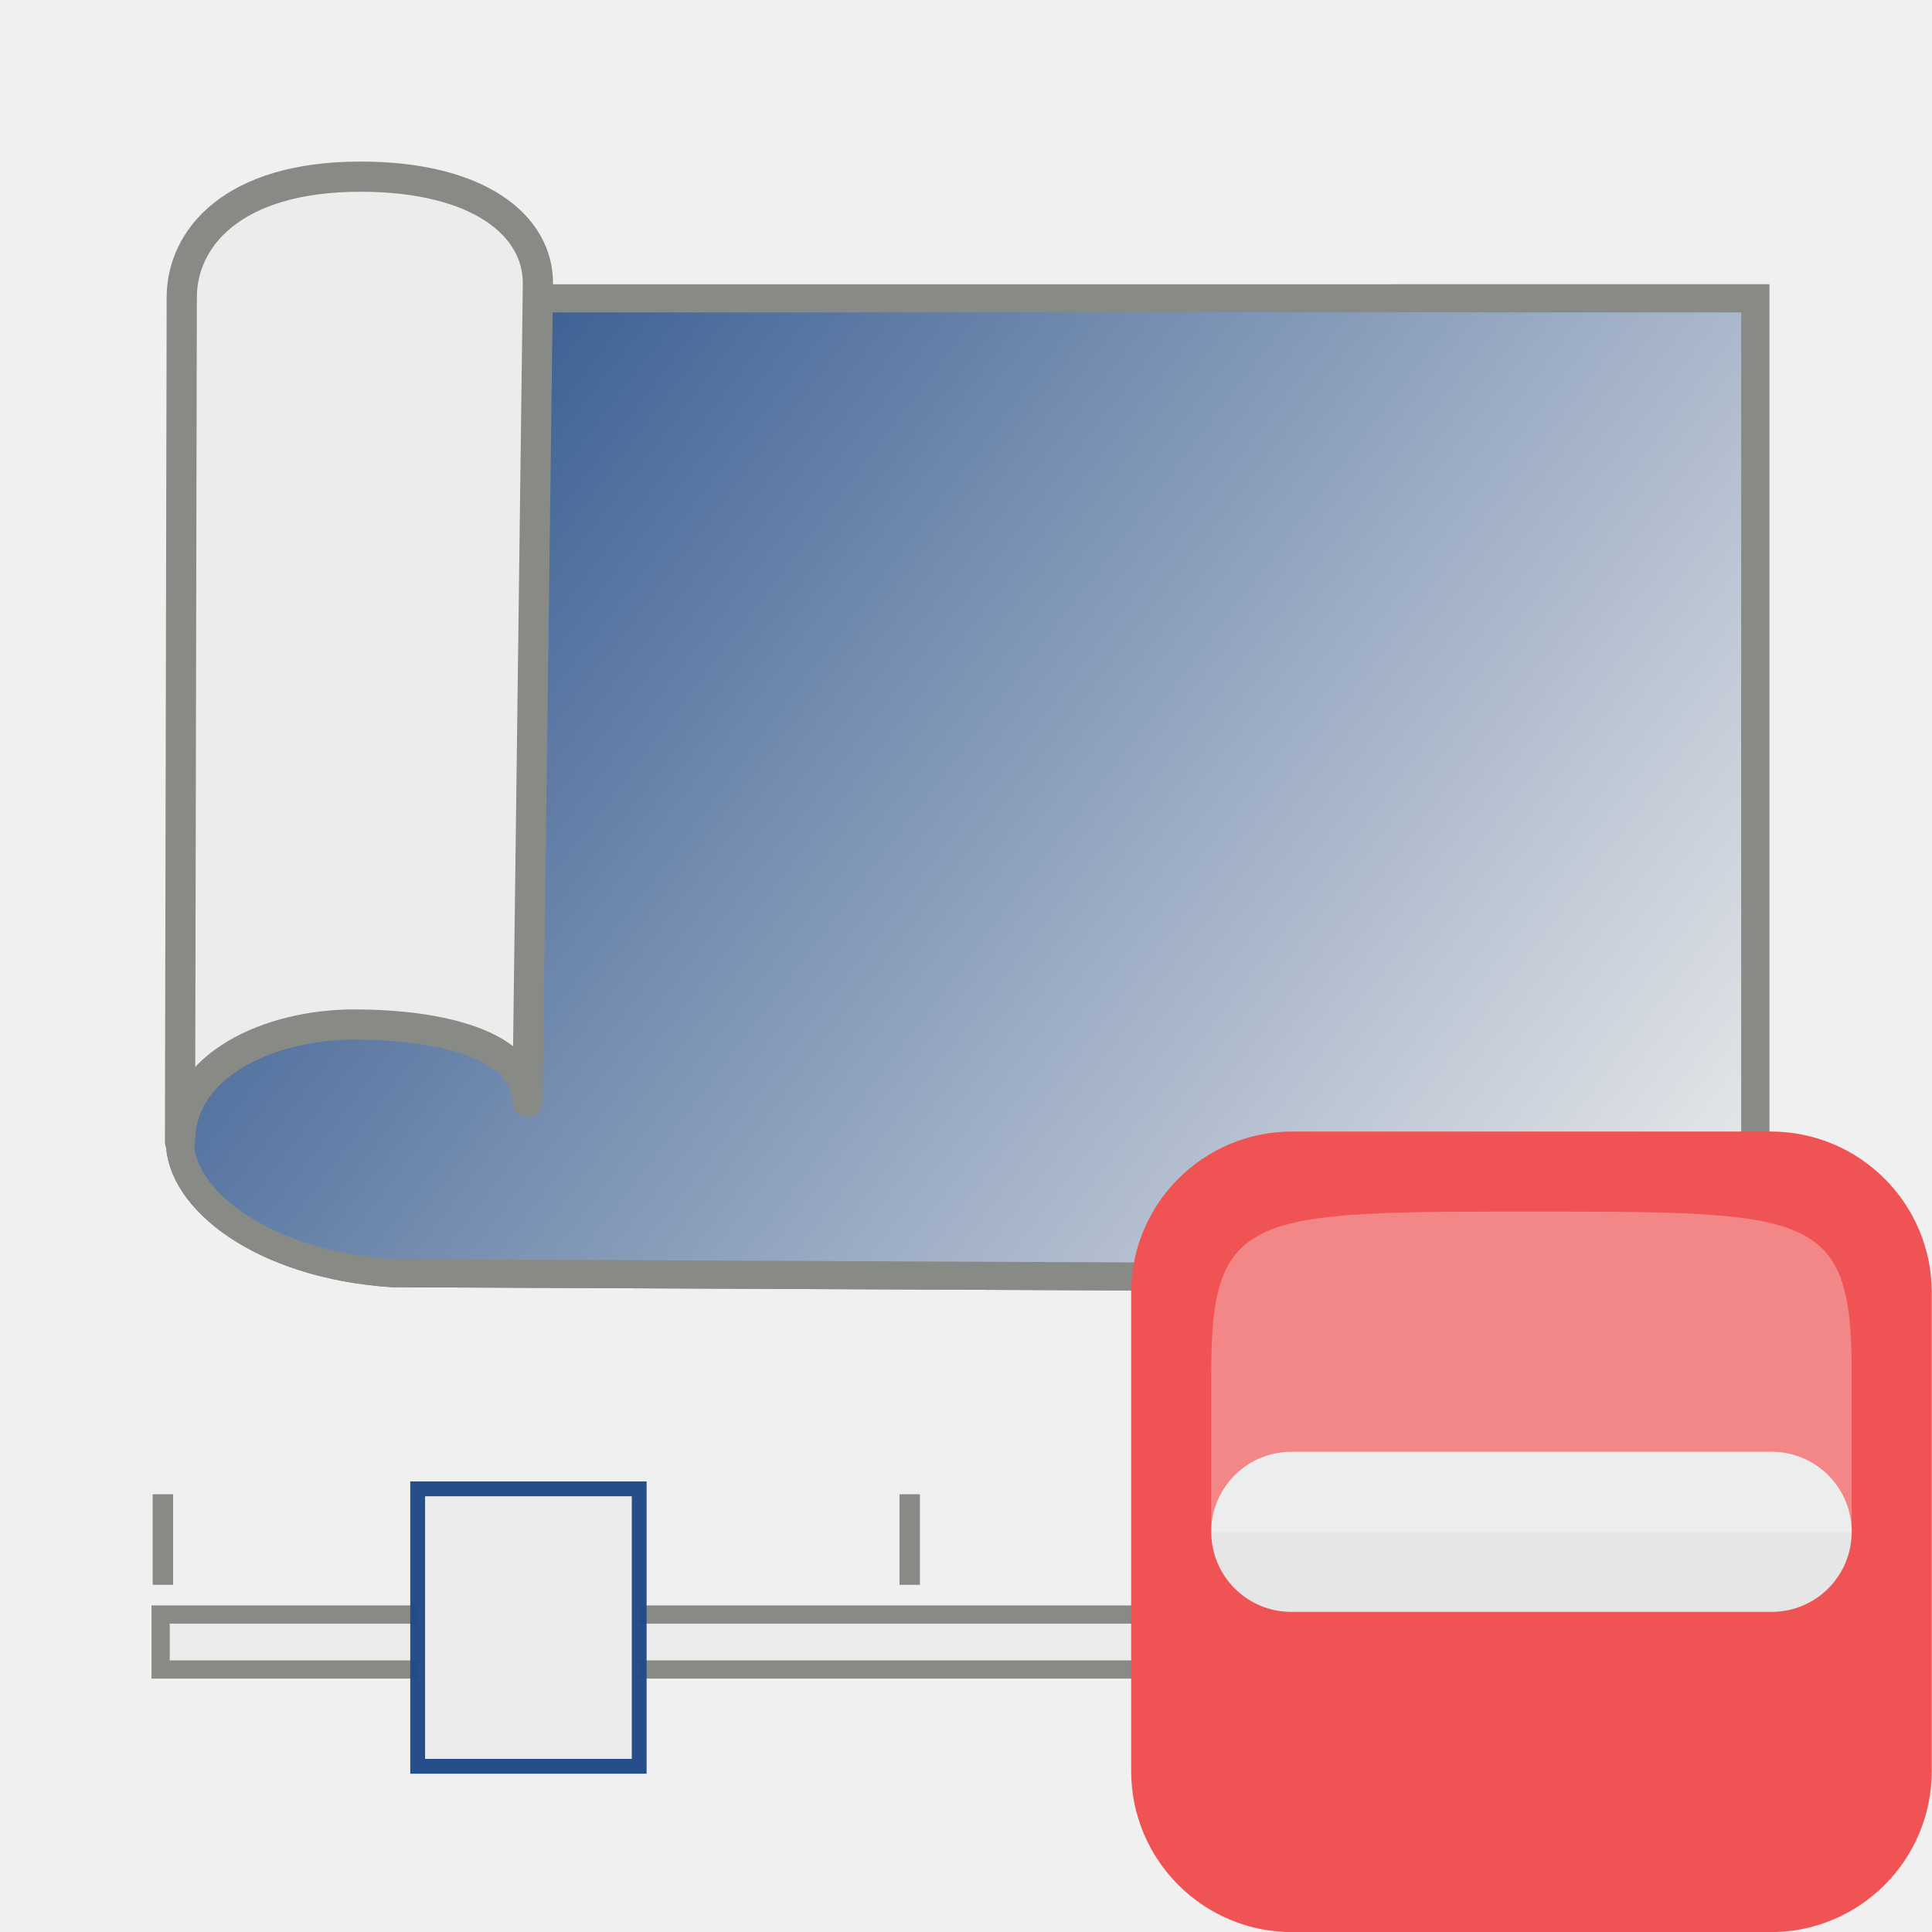
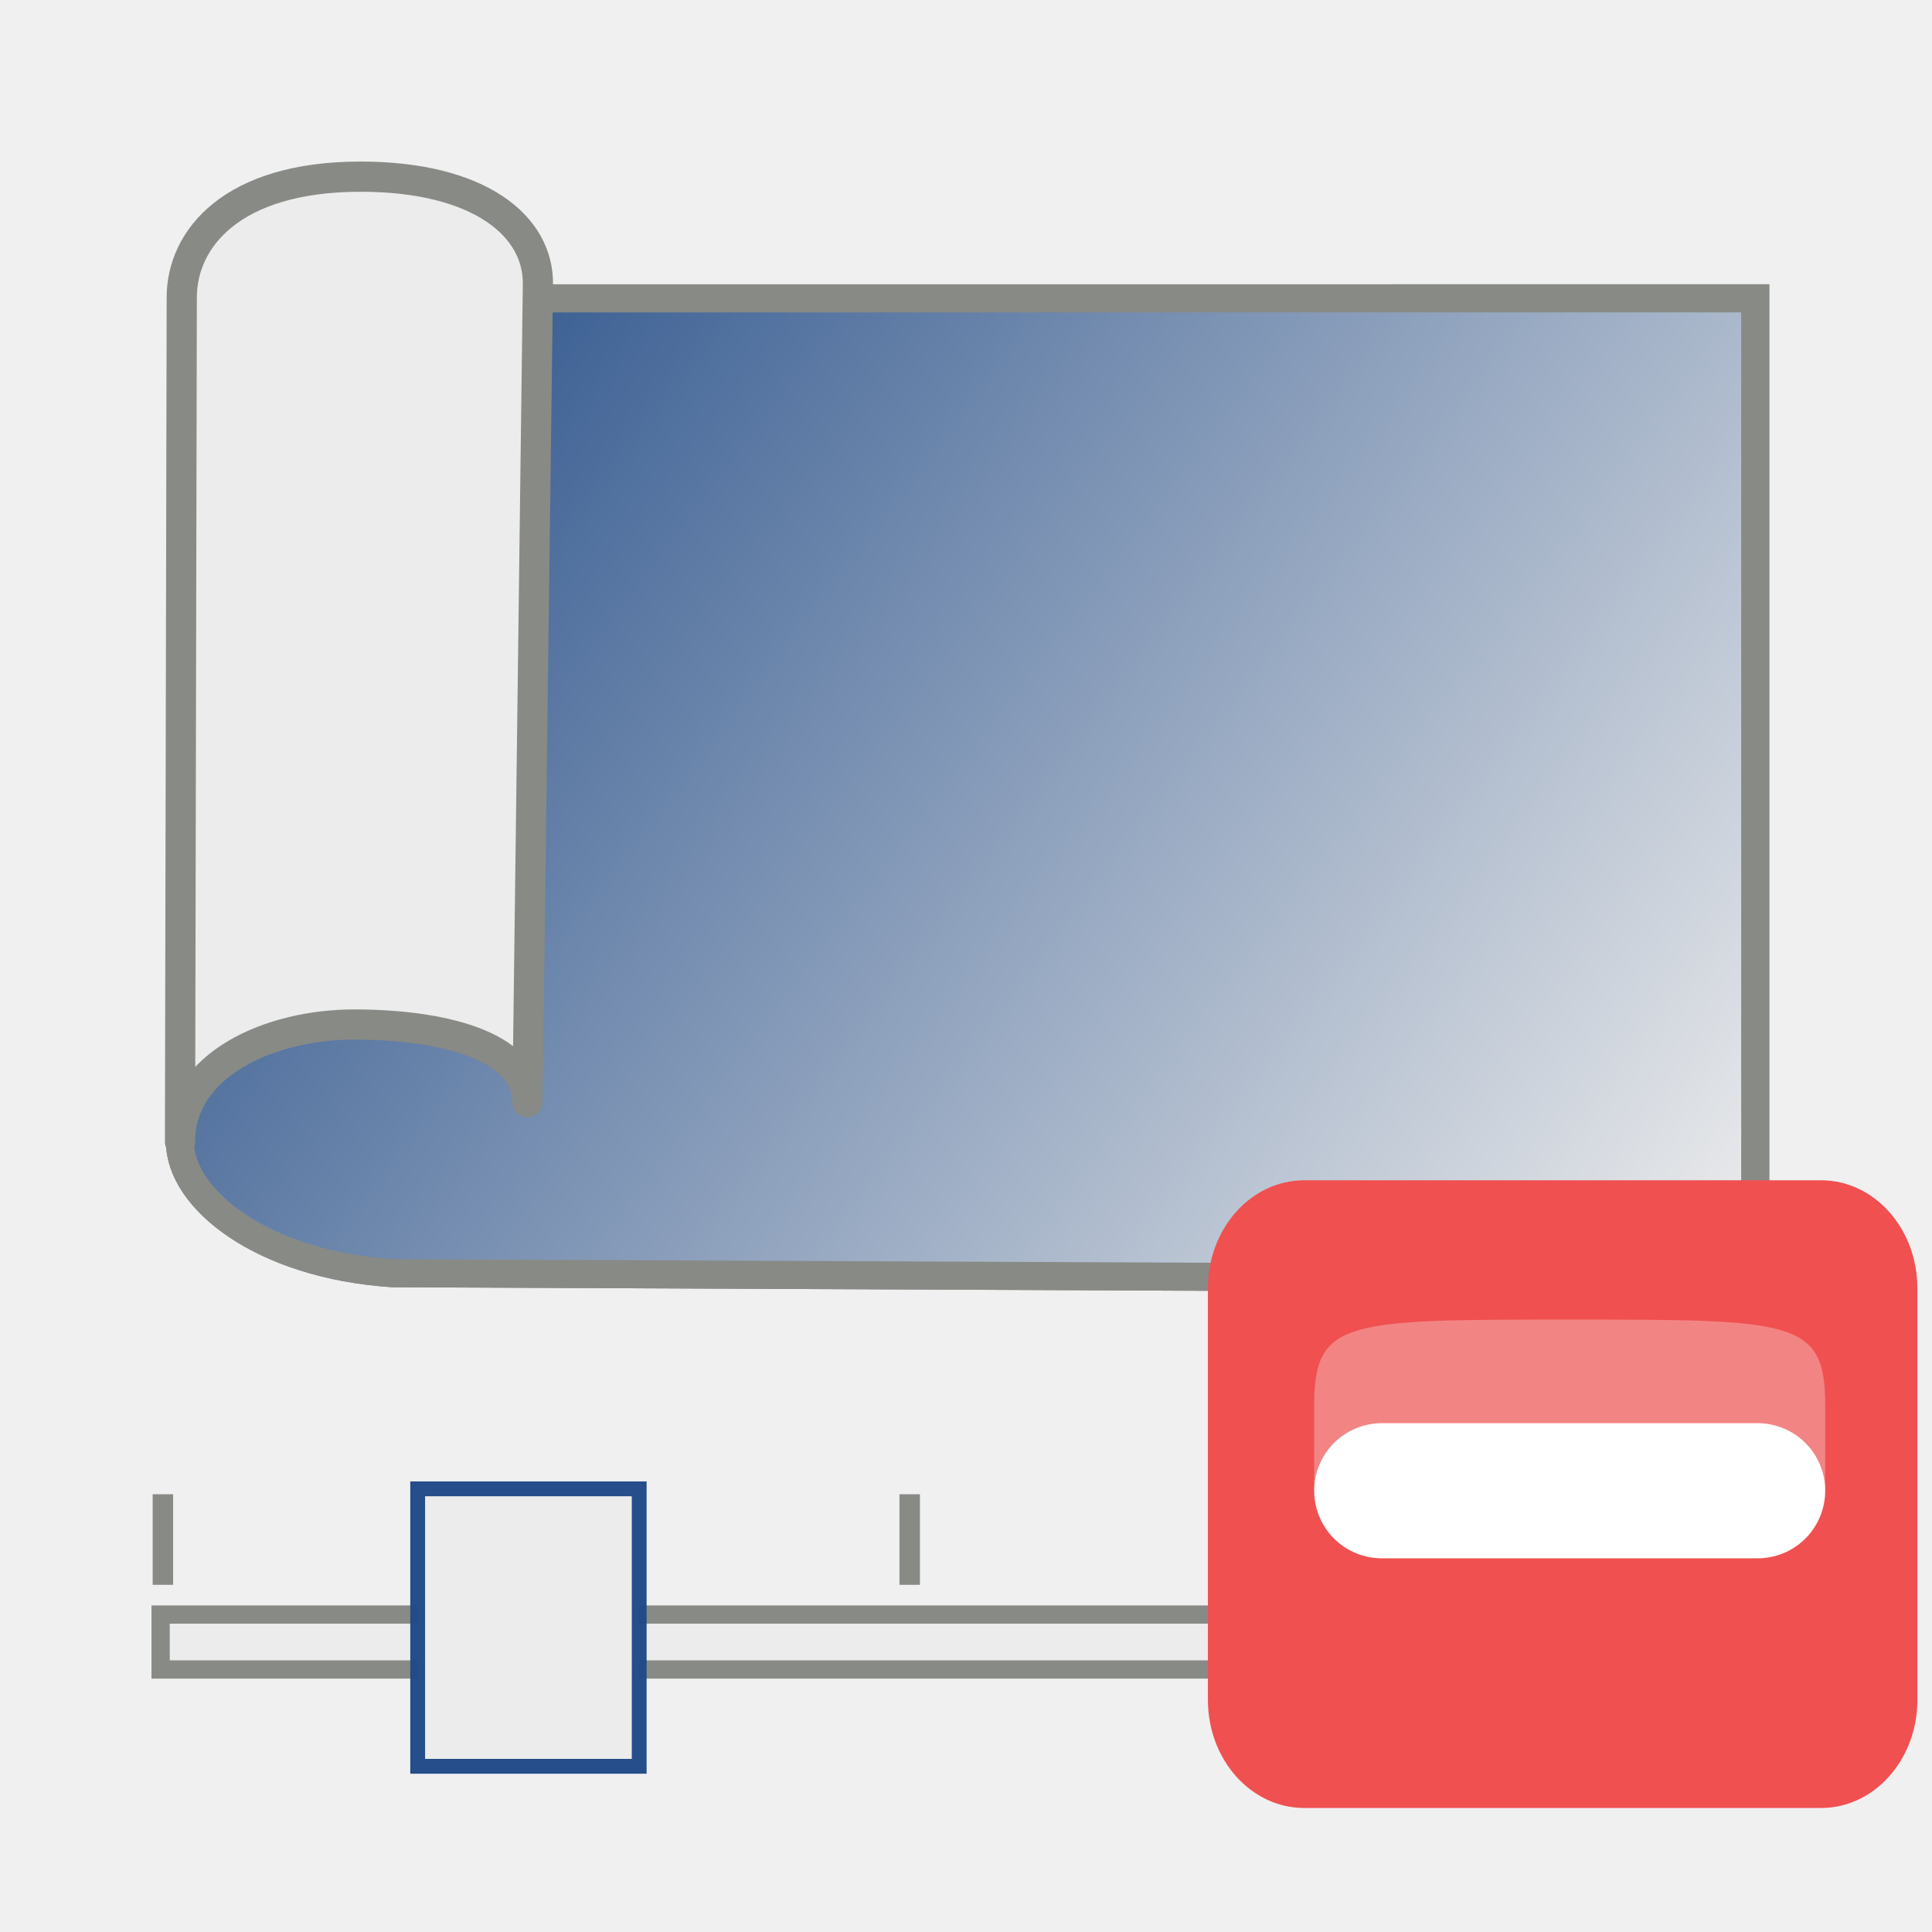
<svg xmlns="http://www.w3.org/2000/svg" width="64" height="64" viewBox="0 0 64 64" version="1.1" id="svg28">
  <defs id="defs7">
    <linearGradient id="a" x1="14" x2="59" y1="13" y2="47" gradientUnits="userSpaceOnUse">
      <stop stop-color="#385d92" offset="0" id="stop2" />
      <stop stop-color="#ececec" stop-opacity="0" offset="1" id="stop4" />
    </linearGradient>
    <linearGradient id="a-9" x1="14" x2="59" y1="13" y2="47" gradientUnits="userSpaceOnUse" gradientTransform="matrix(0.9307346,0,0,0.9283293,2.765358,-1.720928)">
      <stop stop-color="#385d92" offset="0" id="stop2-7" />
      <stop stop-color="#ececec" stop-opacity="0" offset="1" id="stop4-2" style="stop-color:#ececec;stop-opacity:1" />
    </linearGradient>
  </defs>
  <path style="vector-effect:non-scaling-stroke;fill:#ececec;fill-opacity:1;stroke:#888a85;stroke-width:0.93;stroke-miterlimit:4;stroke-dasharray:none;stroke-opacity:1" d="M 58.144,9.883 V 42.375 L 13.014,42.177 C 8.66,41.893 5.959,39.708 5.963,37.824 L 7.084,9.884 Z" id="path871-4" />
  <path style="vector-effect:non-scaling-stroke;fill:url(#a-9);stroke:#888a85;stroke-width:0.93;stroke-miterlimit:4;stroke-dasharray:none;stroke-opacity:1" d="M 58.144,9.883 V 42.375 L 13.014,42.177 C 8.66,41.893 5.959,39.708 5.963,37.824 L 7.111,9.884 Z" id="path871" />
  <path d="m 11.74,33.939 c 2.781,0 5.733,0.646 5.733,2.57 L 17.819,9.412 C 17.843,7.49 15.889,5.852 11.941,5.852 c -4.273,0 -5.916,2.069 -5.92,3.992 l -0.058,27.98 c 0,-2.563 2.981,-3.886 5.777,-3.886 z" id="path15" style="vector-effect:non-scaling-stroke;fill:#ececec;stroke:#888a85;stroke-width:1;stroke-linecap:round;stroke-linejoin:round;stroke-miterlimit:4;stroke-dasharray:none;stroke-opacity:1" />
  <path d="M 5.321,53.484 H 60.616 v 1.82 H 5.321 Z" id="path17" style="vector-effect:non-scaling-stroke;fill:#ececec;stroke:#888a85;stroke-width:0.604;stroke-opacity:1" />
  <path d="m 5.396,49.499 v 3 m 24.739,-3 v 3" id="path19" style="vector-effect:non-scaling-stroke;fill:none;stroke:#888a85;stroke-width:0.677;stroke-opacity:1" />
  <path d="m 13.836,49.32 h 7.338 v 9.191 h -7.338 z" id="path17-8" style="vector-effect:non-scaling-stroke;fill:#ececec;stroke:#204a88;stroke-width:0.491;stroke-opacity:0.973" />
-   <g style="enable-background:new" transform="matrix(2.652029,0,0,2.652029,0.3430749,0.3551638)" id="g886">
-     <rect style="fill:#f05353" height="10" rx="2.011" width="10" x="14" y="14" id="rect878" />
-     <g style="fill:#fcffff;fill-rule:evenodd" id="g884">
-       <path style="stroke:#e6e6e6;stroke-width:2;stroke-linecap:round;stroke-linejoin:round" d="m 16,19 h 6" id="path880" />
-       <path style="opacity:0.3" d="m 15,19 h 8 c 0,0 0,0 0,-2 0,-2 -0.5,-2 -4,-2 -3.5,0 -4,0 -4,2 z" id="path882" />
-     </g>
-   </g>
+   <rect style="fill:#f05050;stroke-width:4.036" height="20.794" rx="3.19" ry="3.574" width="23.501" x="40.014" y="39.098" id="rect4" />
+   <path style="opacity:0.3;fill:#fcffff;fill-rule:evenodd;stroke-width:4" d="m 43.534,49.383 h 16.928 c 0,0 0,0 0,-2.835 0,-2.835 -1.058,-2.835 -8.464,-2.835 -7.406,0 -8.464,0 -8.464,2.835 z" id="path6" />
+   <path style="fill:none;stroke:#ffffff;stroke-width:4.476;stroke-linecap:round" d="M 45.772,49.383 H 58.224" id="path8" />
</svg>
